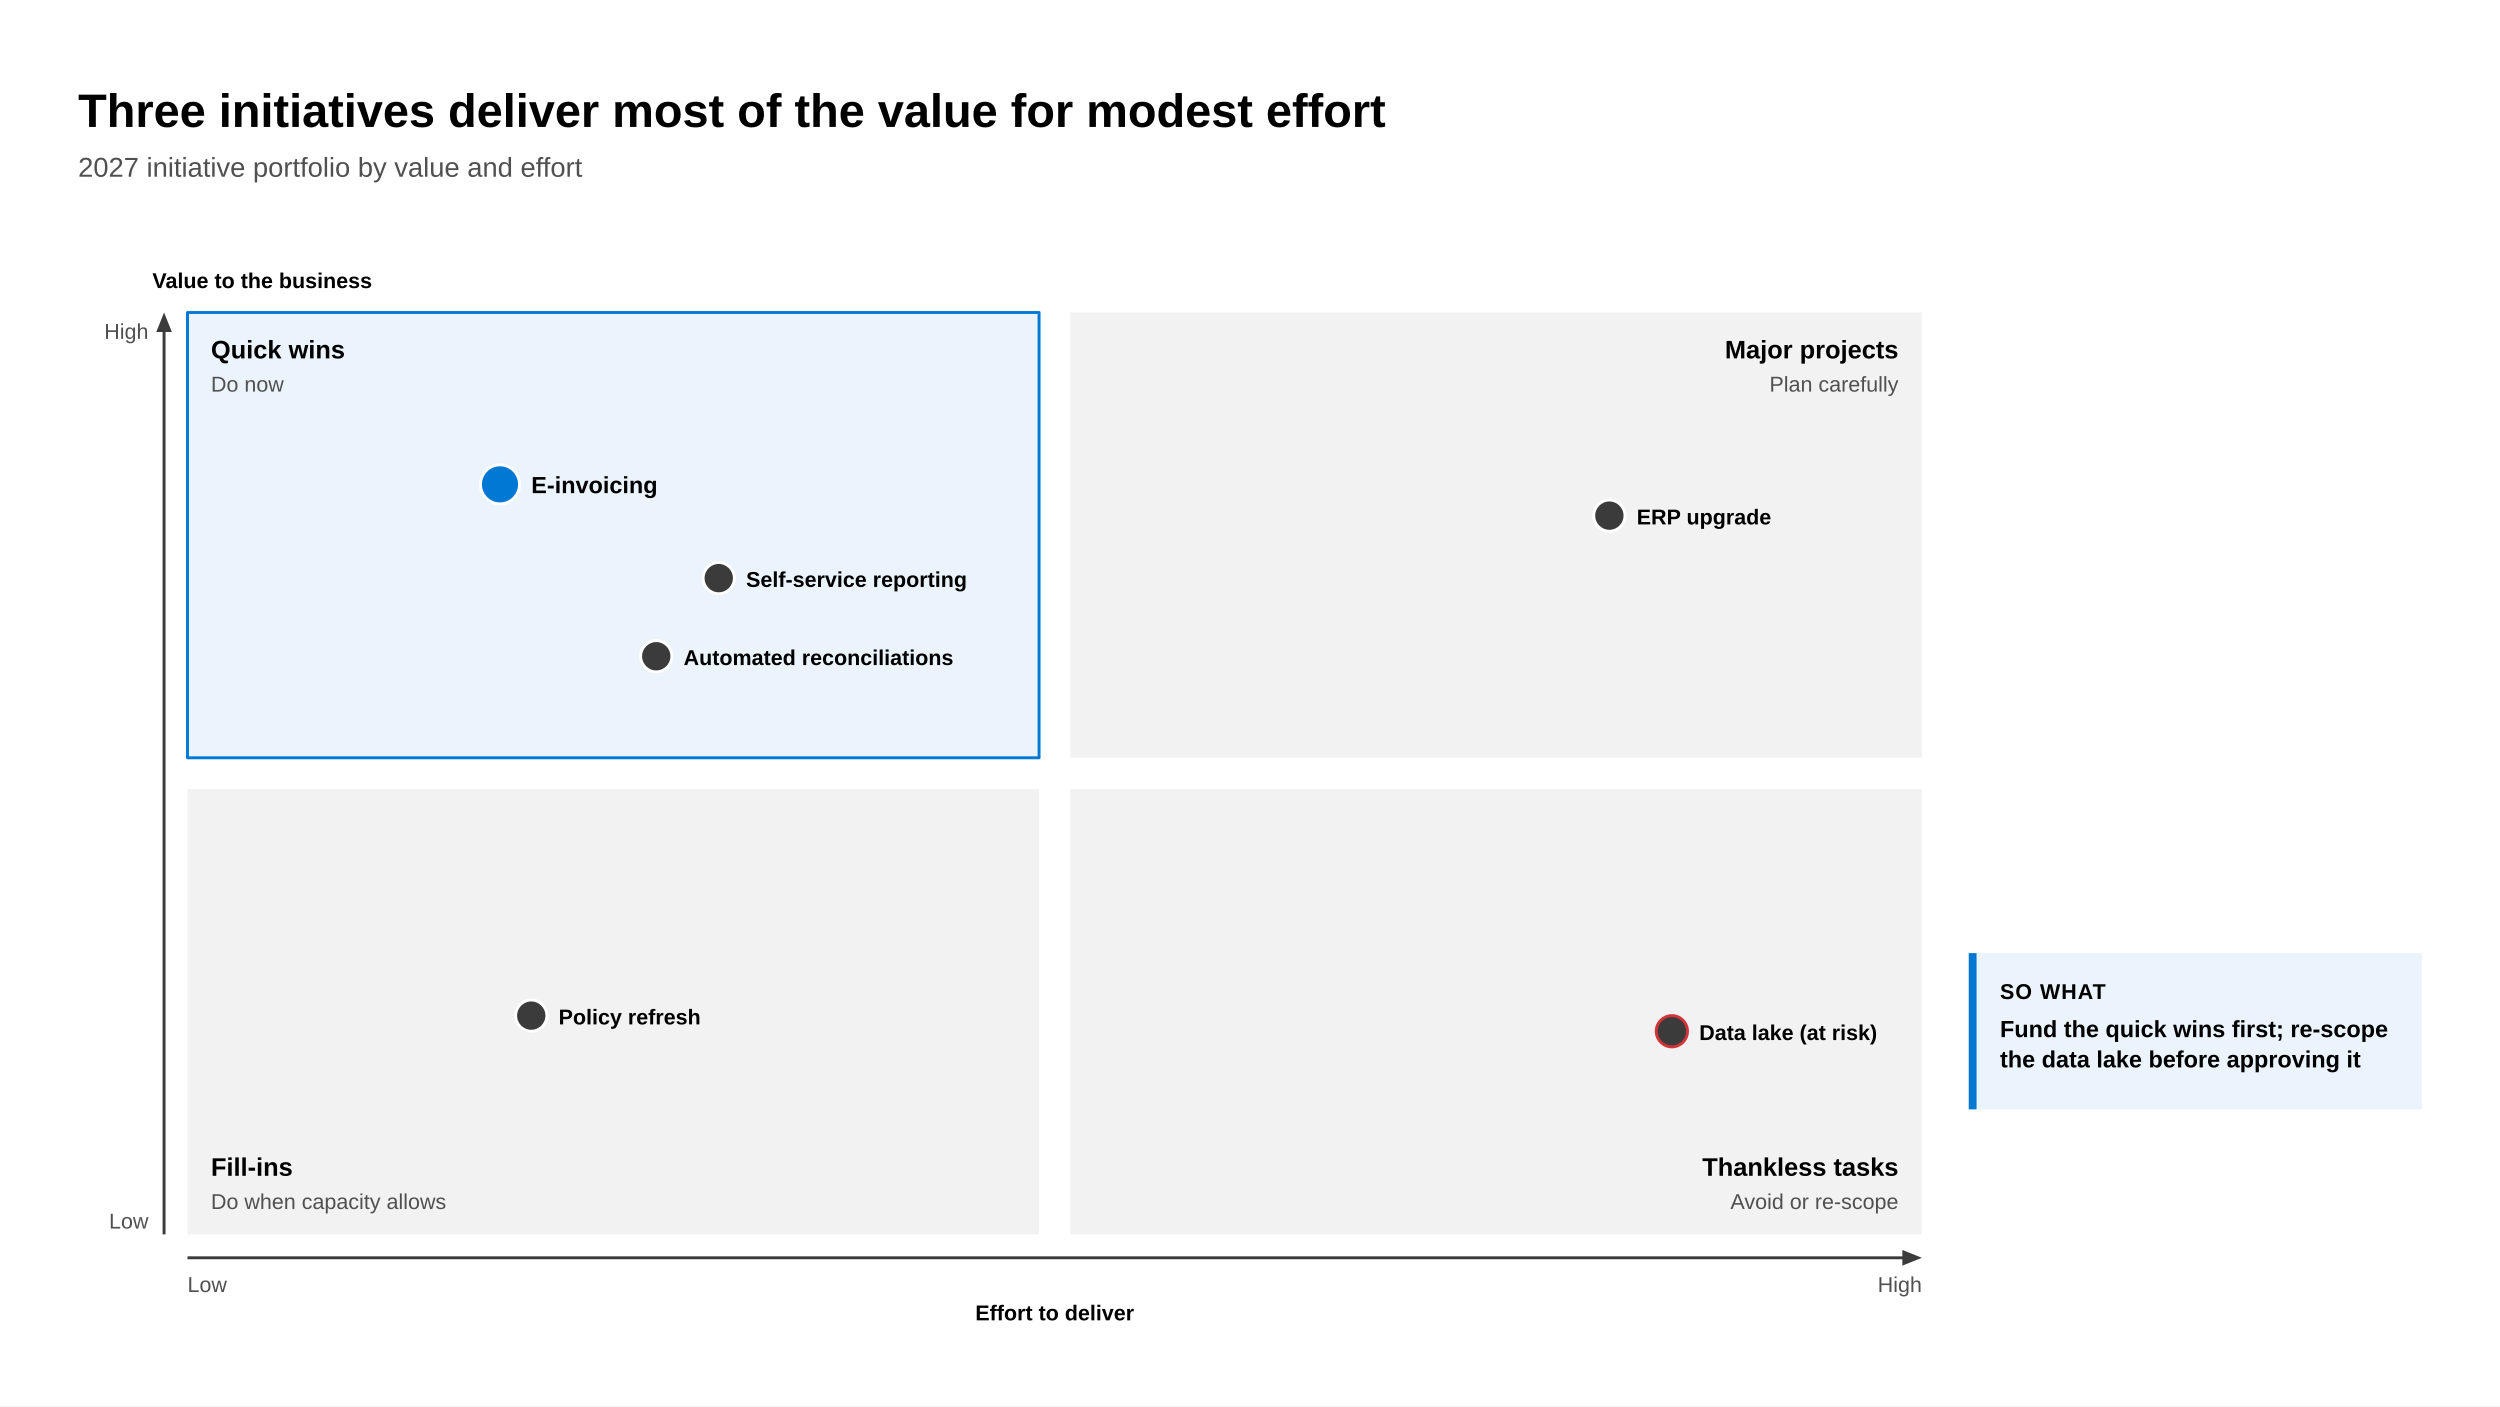
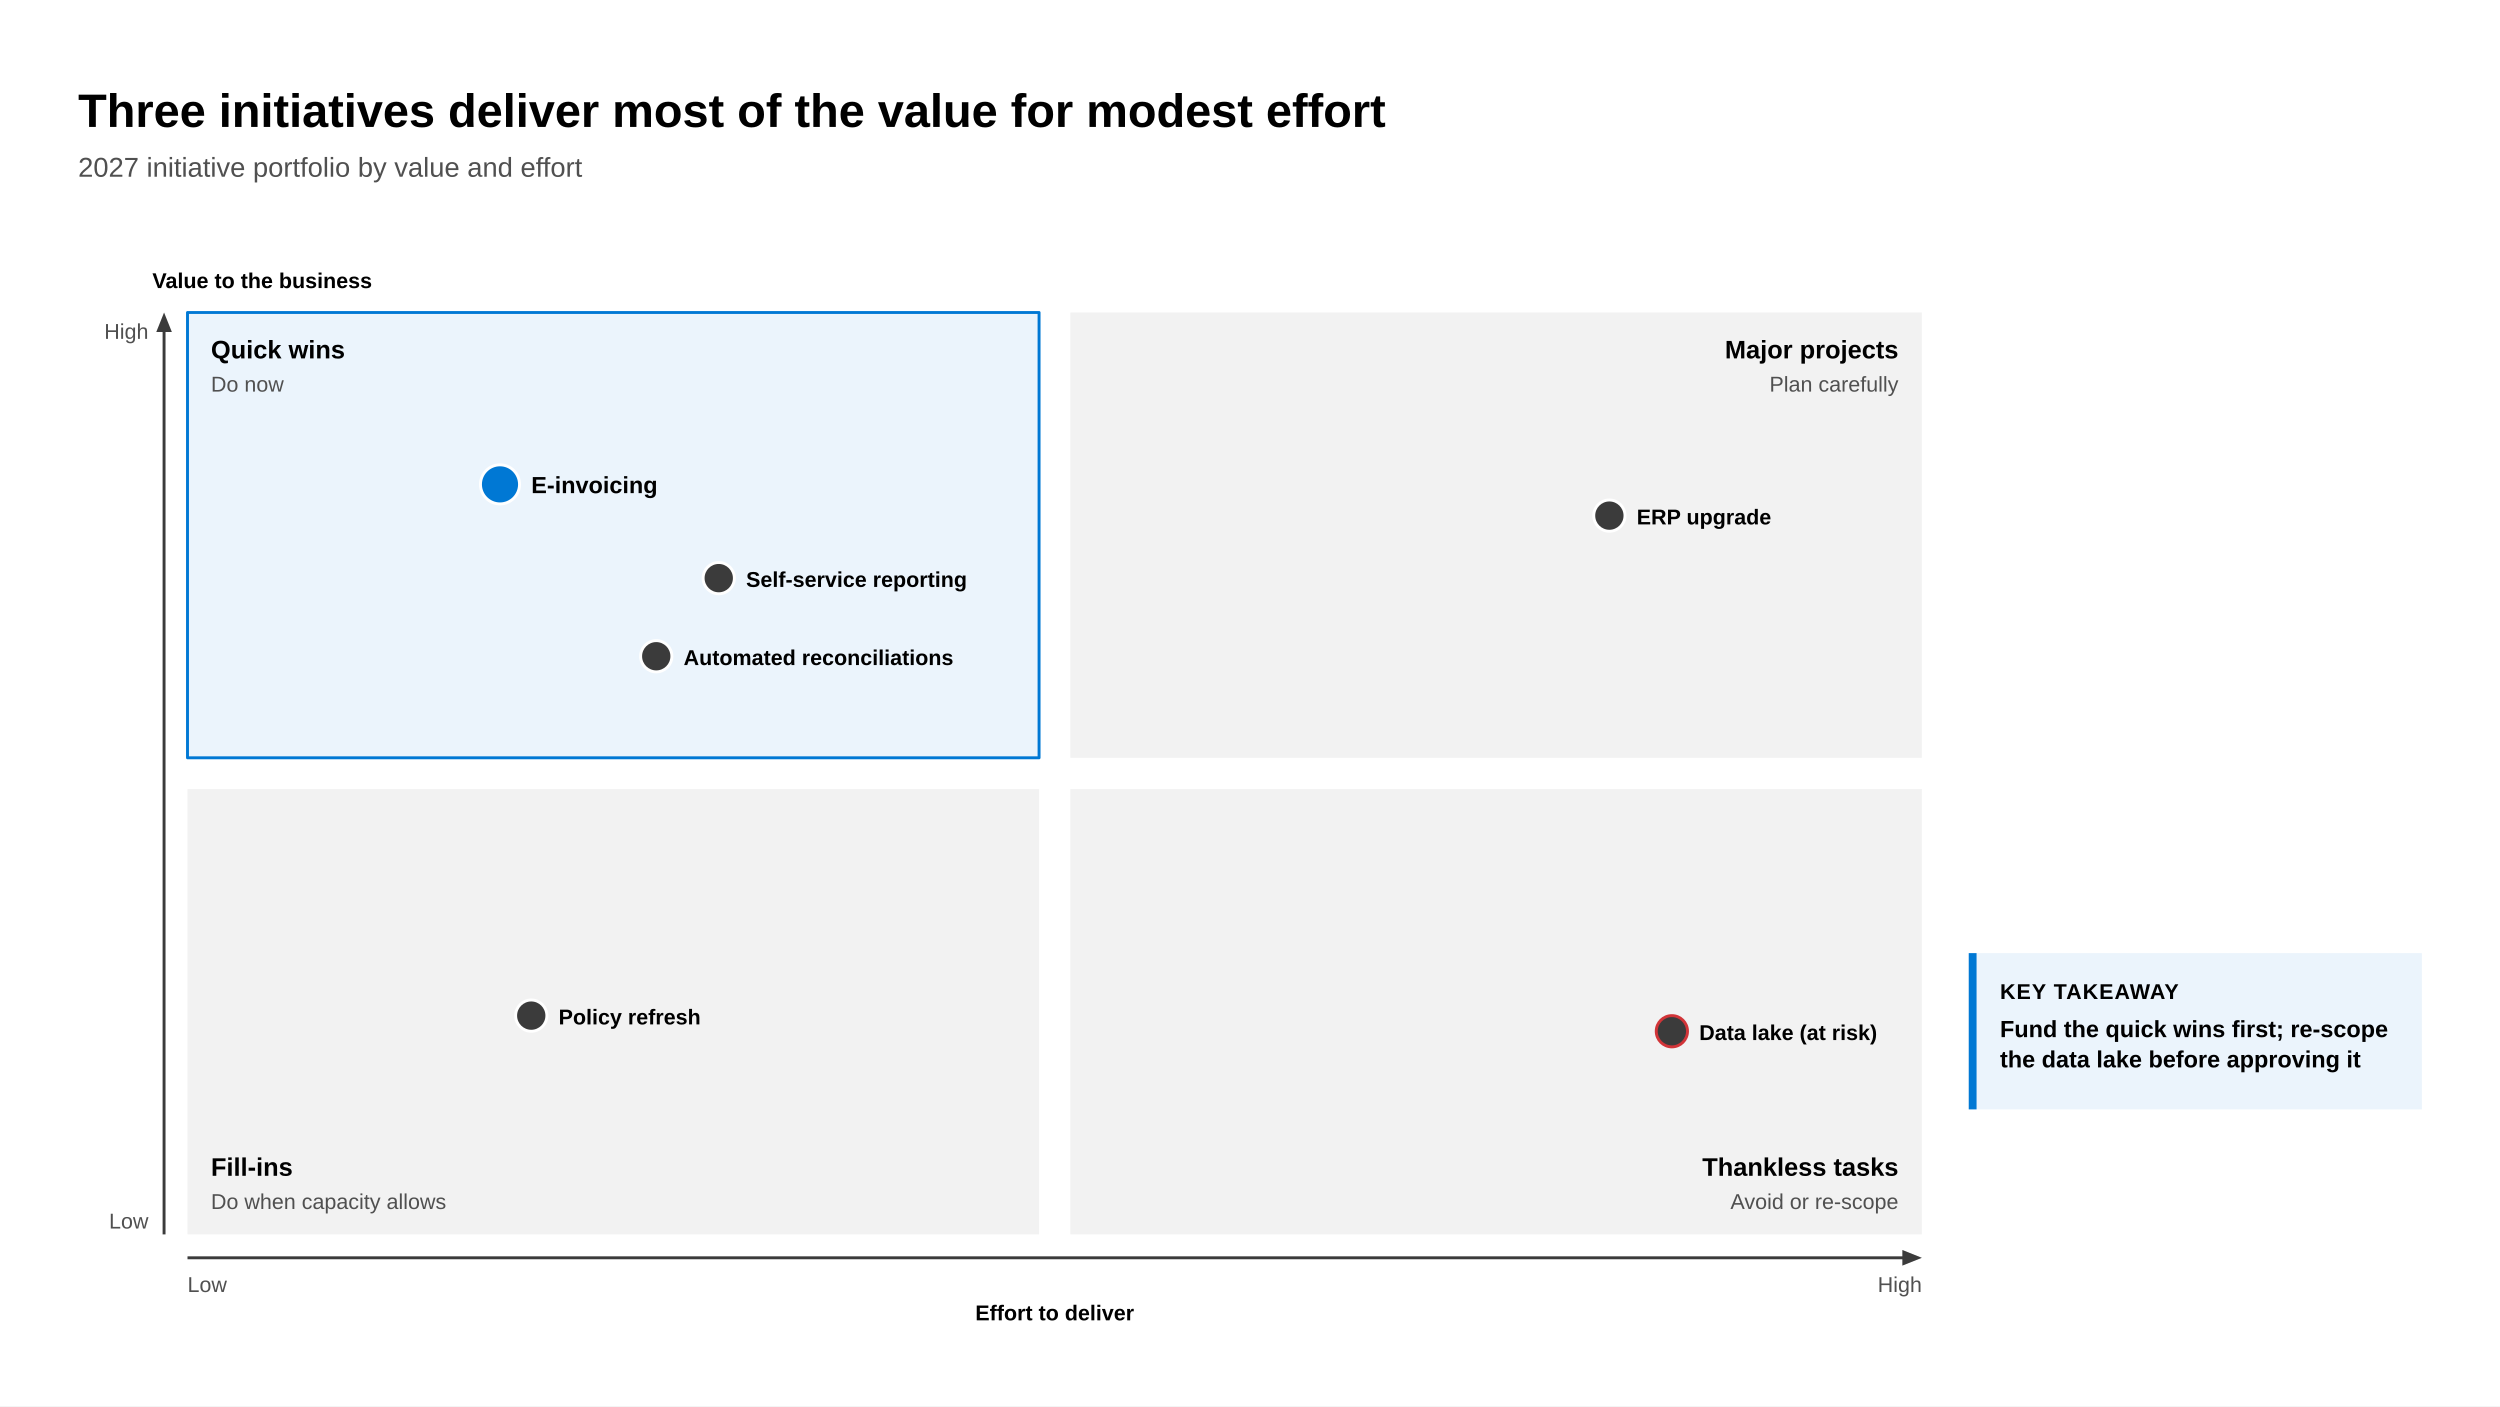
<svg xmlns="http://www.w3.org/2000/svg" width="1280" height="720" viewBox="0 0 1280 720" role="img" aria-labelledby="ds-svg-title ds-svg-desc" data-generator="diagram-studio 1.0.0" data-type="matrix-2x2" data-theme="azure" data-altitude="executive">
  <rect id="ds-background" data-role="background" width="1280" height="720" fill="#FFFFFF" />
  <text id="ds-title" data-role="title" font-family="Selawik, 'Helvetica Neue', Arial, sans-serif" font-size="24" font-weight="600" fill="#000000">
    <tspan x="40" y="65">Three initiatives deliver most of the value for modest effort</tspan>
  </text>
  <text id="ds-subtitle" data-role="subtitle" font-family="Selawik, 'Helvetica Neue', Arial, sans-serif" font-size="14" font-weight="400" fill="#505050">
    <tspan x="40" y="90.5">2027 initiative portfolio by value and effort</tspan>
  </text>
  <path id="quadrant-top-left" data-role="group" data-emphasis="accent" d="M96 160H532V388H96Z" fill="#EBF4FC" stroke="#0078D4" stroke-width="1.5" stroke-linejoin="round" />
  <text id="quadrant-top-left--label" data-role="header" font-family="Selawik, 'Helvetica Neue', Arial, sans-serif" font-size="13" font-weight="600" fill="#000000">
    <tspan x="108" y="183.5">Quick wins</tspan>
  </text>
  <text id="quadrant-top-left--description" data-role="header" font-family="Selawik, 'Helvetica Neue', Arial, sans-serif" font-size="11" font-weight="400" fill="#505050">
    <tspan x="108" y="200.5">Do now</tspan>
  </text>
  <path id="quadrant-top-right" data-role="group" d="M548 160H984V388H548Z" fill="#F2F2F2" />
  <text id="quadrant-top-right--label" data-role="header" font-family="Selawik, 'Helvetica Neue', Arial, sans-serif" font-size="13" font-weight="600" fill="#000000" text-anchor="end">
    <tspan x="972" y="183.5">Major projects</tspan>
  </text>
  <text id="quadrant-top-right--description" data-role="header" font-family="Selawik, 'Helvetica Neue', Arial, sans-serif" font-size="11" font-weight="400" fill="#505050" text-anchor="end">
    <tspan x="972" y="200.5">Plan carefully</tspan>
  </text>
  <path id="quadrant-bottom-left" data-role="group" d="M96 404H532V632H96Z" fill="#F2F2F2" />
  <text id="quadrant-bottom-left--label" data-role="header" font-family="Selawik, 'Helvetica Neue', Arial, sans-serif" font-size="13" font-weight="600" fill="#000000">
    <tspan x="108" y="602">Fill-ins</tspan>
  </text>
  <text id="quadrant-bottom-left--description" data-role="header" font-family="Selawik, 'Helvetica Neue', Arial, sans-serif" font-size="11" font-weight="400" fill="#505050">
    <tspan x="108" y="619">Do when capacity allows</tspan>
  </text>
  <path id="quadrant-bottom-right" data-role="group" d="M548 404H984V632H548Z" fill="#F2F2F2" />
  <text id="quadrant-bottom-right--label" data-role="header" font-family="Selawik, 'Helvetica Neue', Arial, sans-serif" font-size="13" font-weight="600" fill="#000000" text-anchor="end">
    <tspan x="972" y="602">Thankless tasks</tspan>
  </text>
  <text id="quadrant-bottom-right--description" data-role="header" font-family="Selawik, 'Helvetica Neue', Arial, sans-serif" font-size="11" font-weight="400" fill="#505050" text-anchor="end">
    <tspan x="972" y="619">Avoid or re-scope</tspan>
  </text>
  <g id="ds-axis-y" data-role="axis">
    <path d="M84 632L84 169" fill="none" stroke="#3B3B3B" stroke-width="1.5" stroke-linecap="butt" stroke-linejoin="round" />
    <path d="M84 160L88 170L80 170Z" fill="#3B3B3B" />
  </g>
  <g id="ds-axis-x" data-role="axis">
    <path d="M96 644L975 644" fill="none" stroke="#3B3B3B" stroke-width="1.5" stroke-linecap="butt" stroke-linejoin="round" />
    <path d="M984 644L974 648L974 640Z" fill="#3B3B3B" />
  </g>
  <text id="ds-axis-y-high" data-role="axis" font-family="Selawik, 'Helvetica Neue', Arial, sans-serif" font-size="11" font-weight="400" fill="#505050" text-anchor="end">
    <tspan x="76" y="173.5">High</tspan>
  </text>
  <text id="ds-axis-y-low" data-role="axis" font-family="Selawik, 'Helvetica Neue', Arial, sans-serif" font-size="11" font-weight="400" fill="#505050" text-anchor="end">
    <tspan x="76" y="629">Low</tspan>
  </text>
  <text id="ds-axis-x-low" data-role="axis" font-family="Selawik, 'Helvetica Neue', Arial, sans-serif" font-size="11" font-weight="400" fill="#505050">
    <tspan x="96" y="661.5">Low</tspan>
  </text>
  <text id="ds-axis-x-high" data-role="axis" font-family="Selawik, 'Helvetica Neue', Arial, sans-serif" font-size="11" font-weight="400" fill="#505050" text-anchor="end">
    <tspan x="984" y="661.5">High</tspan>
  </text>
  <text id="ds-axis-x-title" data-role="axis" font-family="Selawik, 'Helvetica Neue', Arial, sans-serif" font-size="11" font-weight="600" fill="#000000" text-anchor="middle">
    <tspan x="540" y="676">Effort to deliver</tspan>
  </text>
  <text id="ds-axis-y-title" data-role="axis" font-family="Selawik, 'Helvetica Neue', Arial, sans-serif" font-size="11" font-weight="600" fill="#000000">
    <tspan x="78" y="147.5">Value to the business</tspan>
  </text>
  <path id="e-invoicing" data-role="marker" data-node="e-invoicing" data-emphasis="accent" d="M246 248A10 10 0 1 1 266 248A10 10 0 1 1 246 248Z" fill="#0078D4" stroke="#FFFFFF" stroke-width="1.5" stroke-linejoin="round" />
  <text id="e-invoicing--label" data-role="label" font-family="Selawik, 'Helvetica Neue', Arial, sans-serif" font-size="12" font-weight="600" fill="#000000">
    <tspan x="272" y="252.5">E-invoicing</tspan>
  </text>
  <path id="self-service" data-role="marker" data-node="self-service" d="M360 296A8 8 0 1 1 376 296A8 8 0 1 1 360 296Z" fill="#3B3B3B" stroke="#FFFFFF" stroke-width="1.5" stroke-linejoin="round" />
  <text id="self-service--label" data-role="label" font-family="Selawik, 'Helvetica Neue', Arial, sans-serif" font-size="11" font-weight="600" fill="#000000">
    <tspan x="382" y="300.5">Self-service reporting</tspan>
  </text>
  <path id="auto-recs" data-role="marker" data-node="auto-recs" d="M328 336A8 8 0 1 1 344 336A8 8 0 1 1 328 336Z" fill="#3B3B3B" stroke="#FFFFFF" stroke-width="1.5" stroke-linejoin="round" />
  <text id="auto-recs--label" data-role="label" font-family="Selawik, 'Helvetica Neue', Arial, sans-serif" font-size="11" font-weight="600" fill="#000000">
    <tspan x="350" y="340.5">Automated reconciliations</tspan>
  </text>
  <path id="erp" data-role="marker" data-node="erp" d="M816 264A8 8 0 1 1 832 264A8 8 0 1 1 816 264Z" fill="#3B3B3B" stroke="#FFFFFF" stroke-width="1.5" stroke-linejoin="round" />
  <text id="erp--label" data-role="label" font-family="Selawik, 'Helvetica Neue', Arial, sans-serif" font-size="11" font-weight="600" fill="#000000">
    <tspan x="838" y="268.5">ERP upgrade</tspan>
  </text>
  <path id="data-lake" data-role="marker" data-node="data-lake" data-status="at-risk" d="M848 528A8 8 0 1 1 864 528A8 8 0 1 1 848 528Z" fill="#3B3B3B" stroke="#D13438" stroke-width="1.5" stroke-linejoin="round" />
  <text id="data-lake--label" data-role="label" font-family="Selawik, 'Helvetica Neue', Arial, sans-serif" font-size="11" font-weight="600" fill="#000000">
    <tspan x="870" y="532.5">Data lake (at risk)</tspan>
  </text>
  <path id="policy" data-role="marker" data-node="policy" d="M264 520A8 8 0 1 1 280 520A8 8 0 1 1 264 520Z" fill="#3B3B3B" stroke="#FFFFFF" stroke-width="1.5" stroke-linejoin="round" />
  <text id="policy--label" data-role="label" font-family="Selawik, 'Helvetica Neue', Arial, sans-serif" font-size="11" font-weight="600" fill="#000000">
    <tspan x="286" y="524.5">Policy refresh</tspan>
  </text>
  <path id="ds-callout" data-role="callout" d="M1008 488H1240V568H1008Z" fill="#EBF4FC" />
  <path id="ds-callout-bar" data-role="decoration" d="M1008 488H1012V568H1008Z" fill="#0078D4" />
  <text id="ds-callout-heading" data-role="label" font-family="Selawik, 'Helvetica Neue', Arial, sans-serif" font-size="11" font-weight="600" fill="#000000" letter-spacing="0.5">
-     <tspan x="1024" y="511.5">SO WHAT</tspan>
+     <tspan x="1024" y="511.5">KEY TAKEAWAY</tspan>
  </text>
  <text id="ds-callout-text" data-role="label" font-family="Selawik, 'Helvetica Neue', Arial, sans-serif" font-size="12" font-weight="600" fill="#000000">
    <tspan x="1024" y="531">Fund the quick wins first; re-scope</tspan>
    <tspan x="1024" y="546.5">the data lake before approving it</tspan>
  </text>
</svg>
